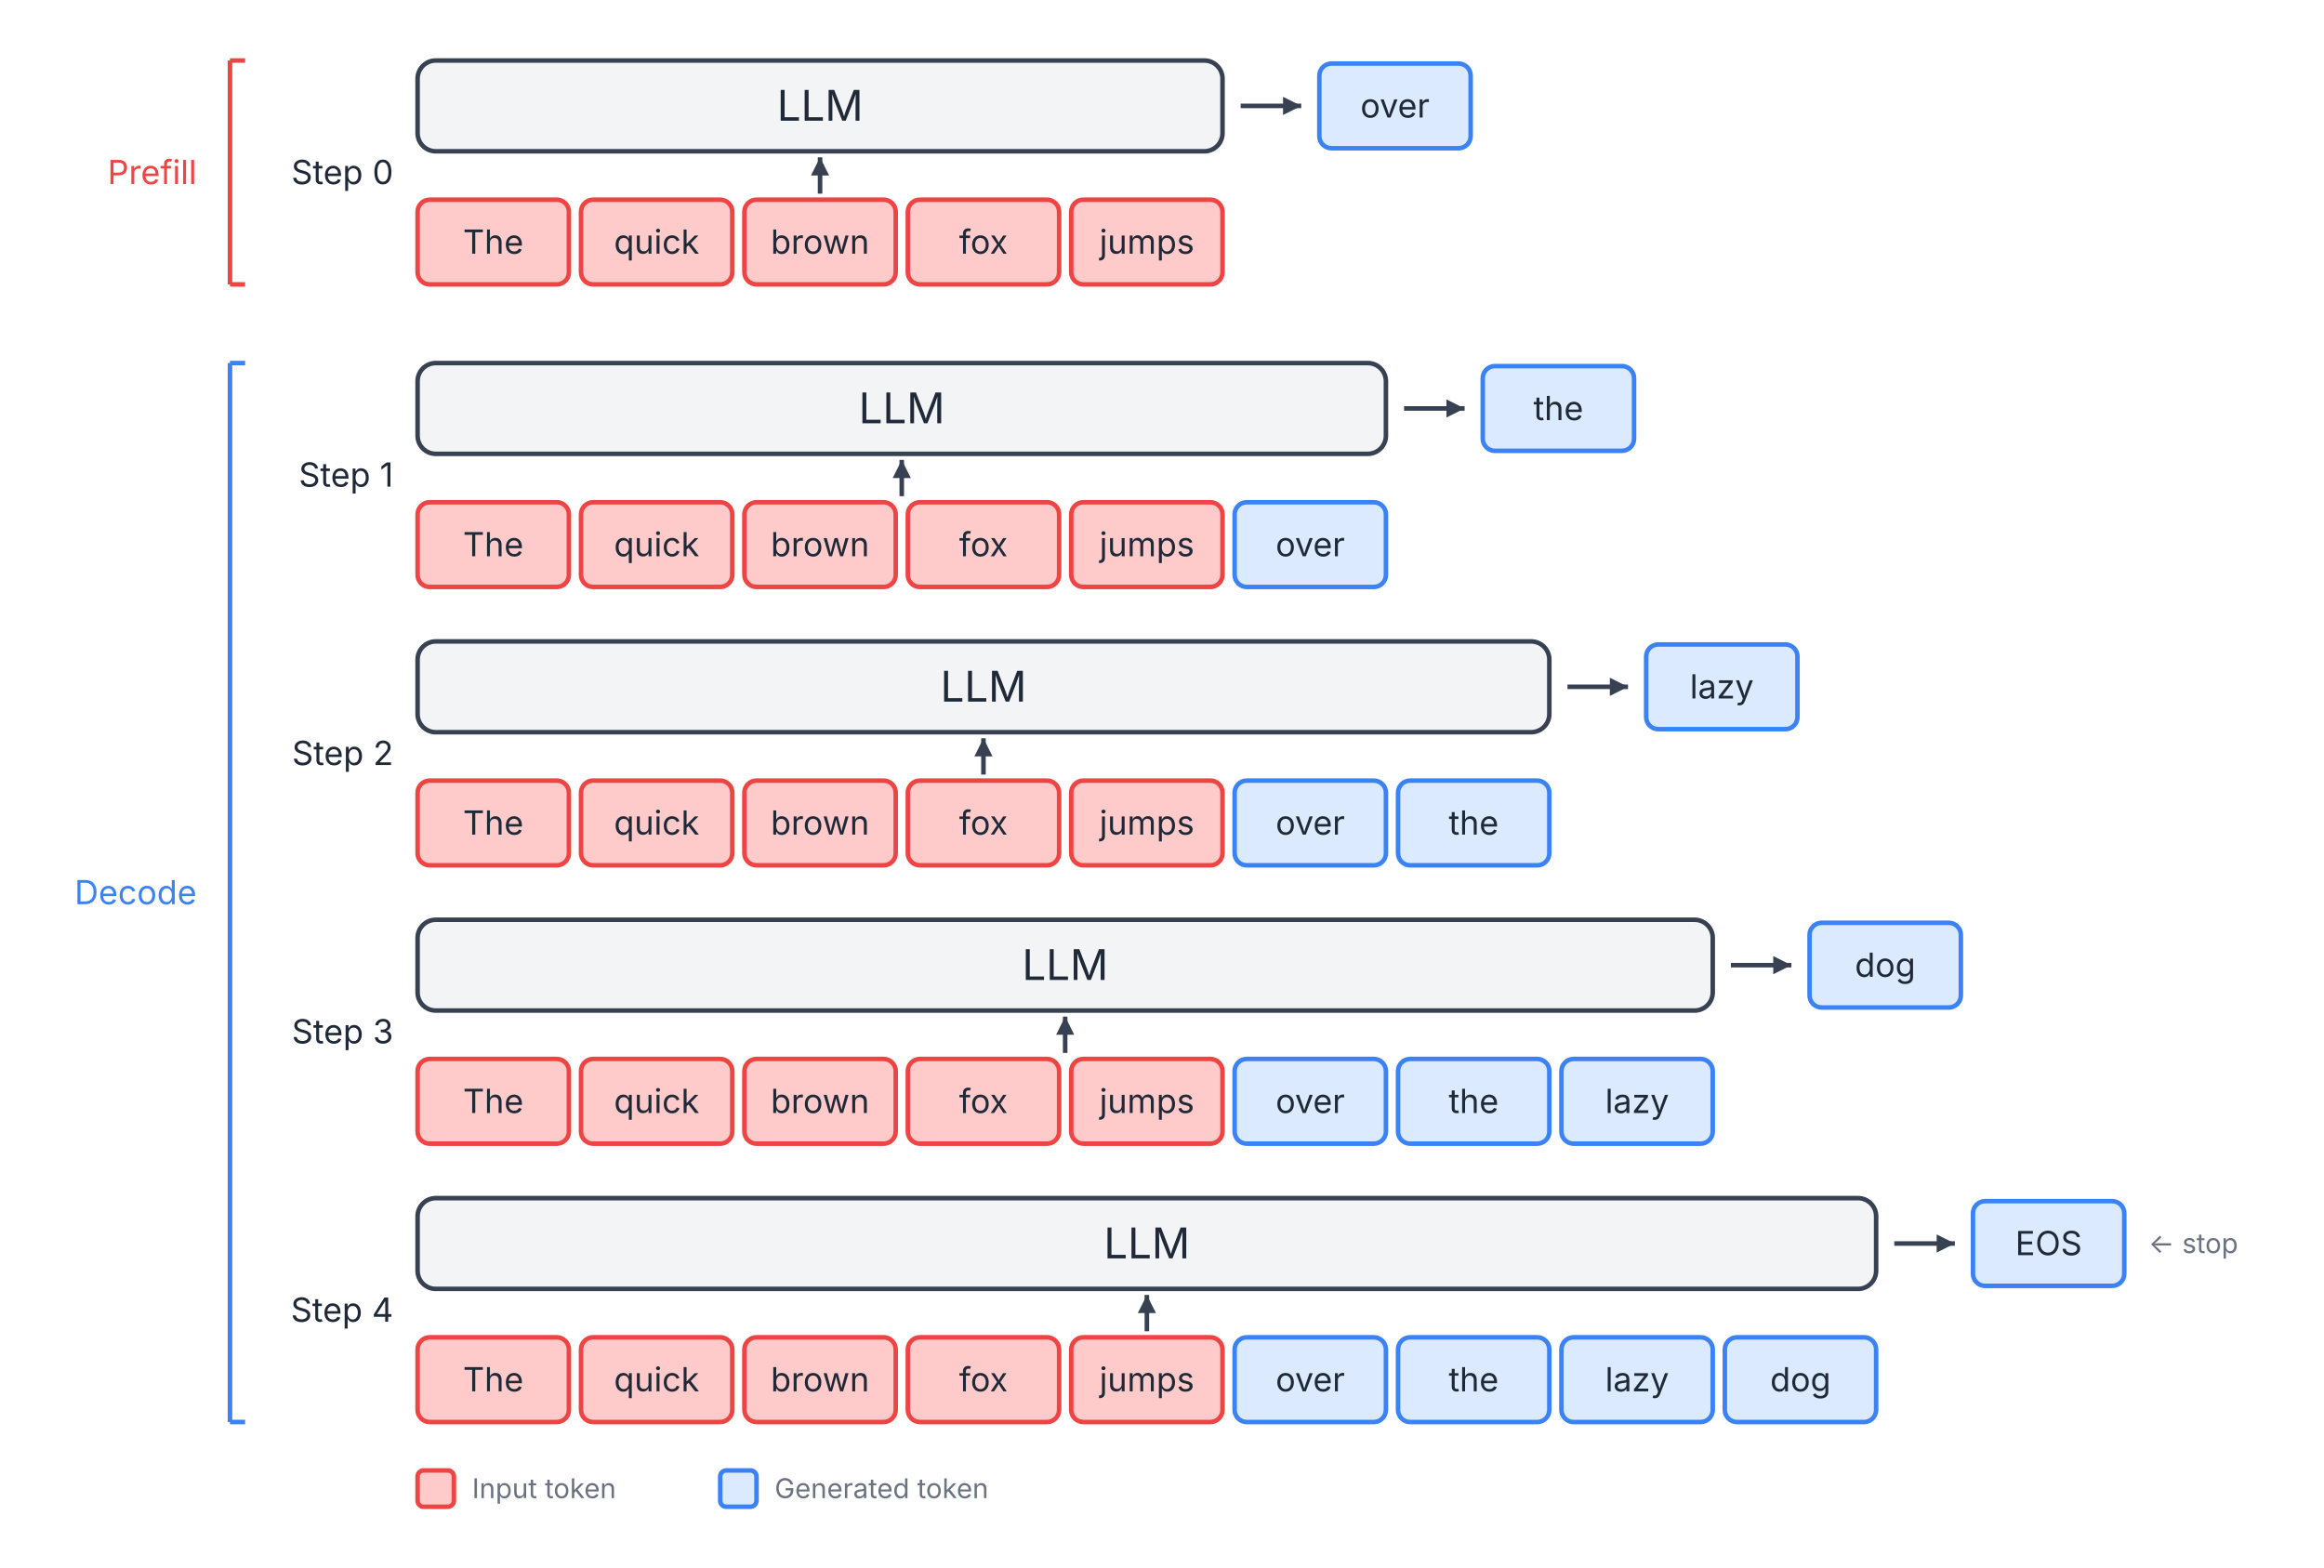
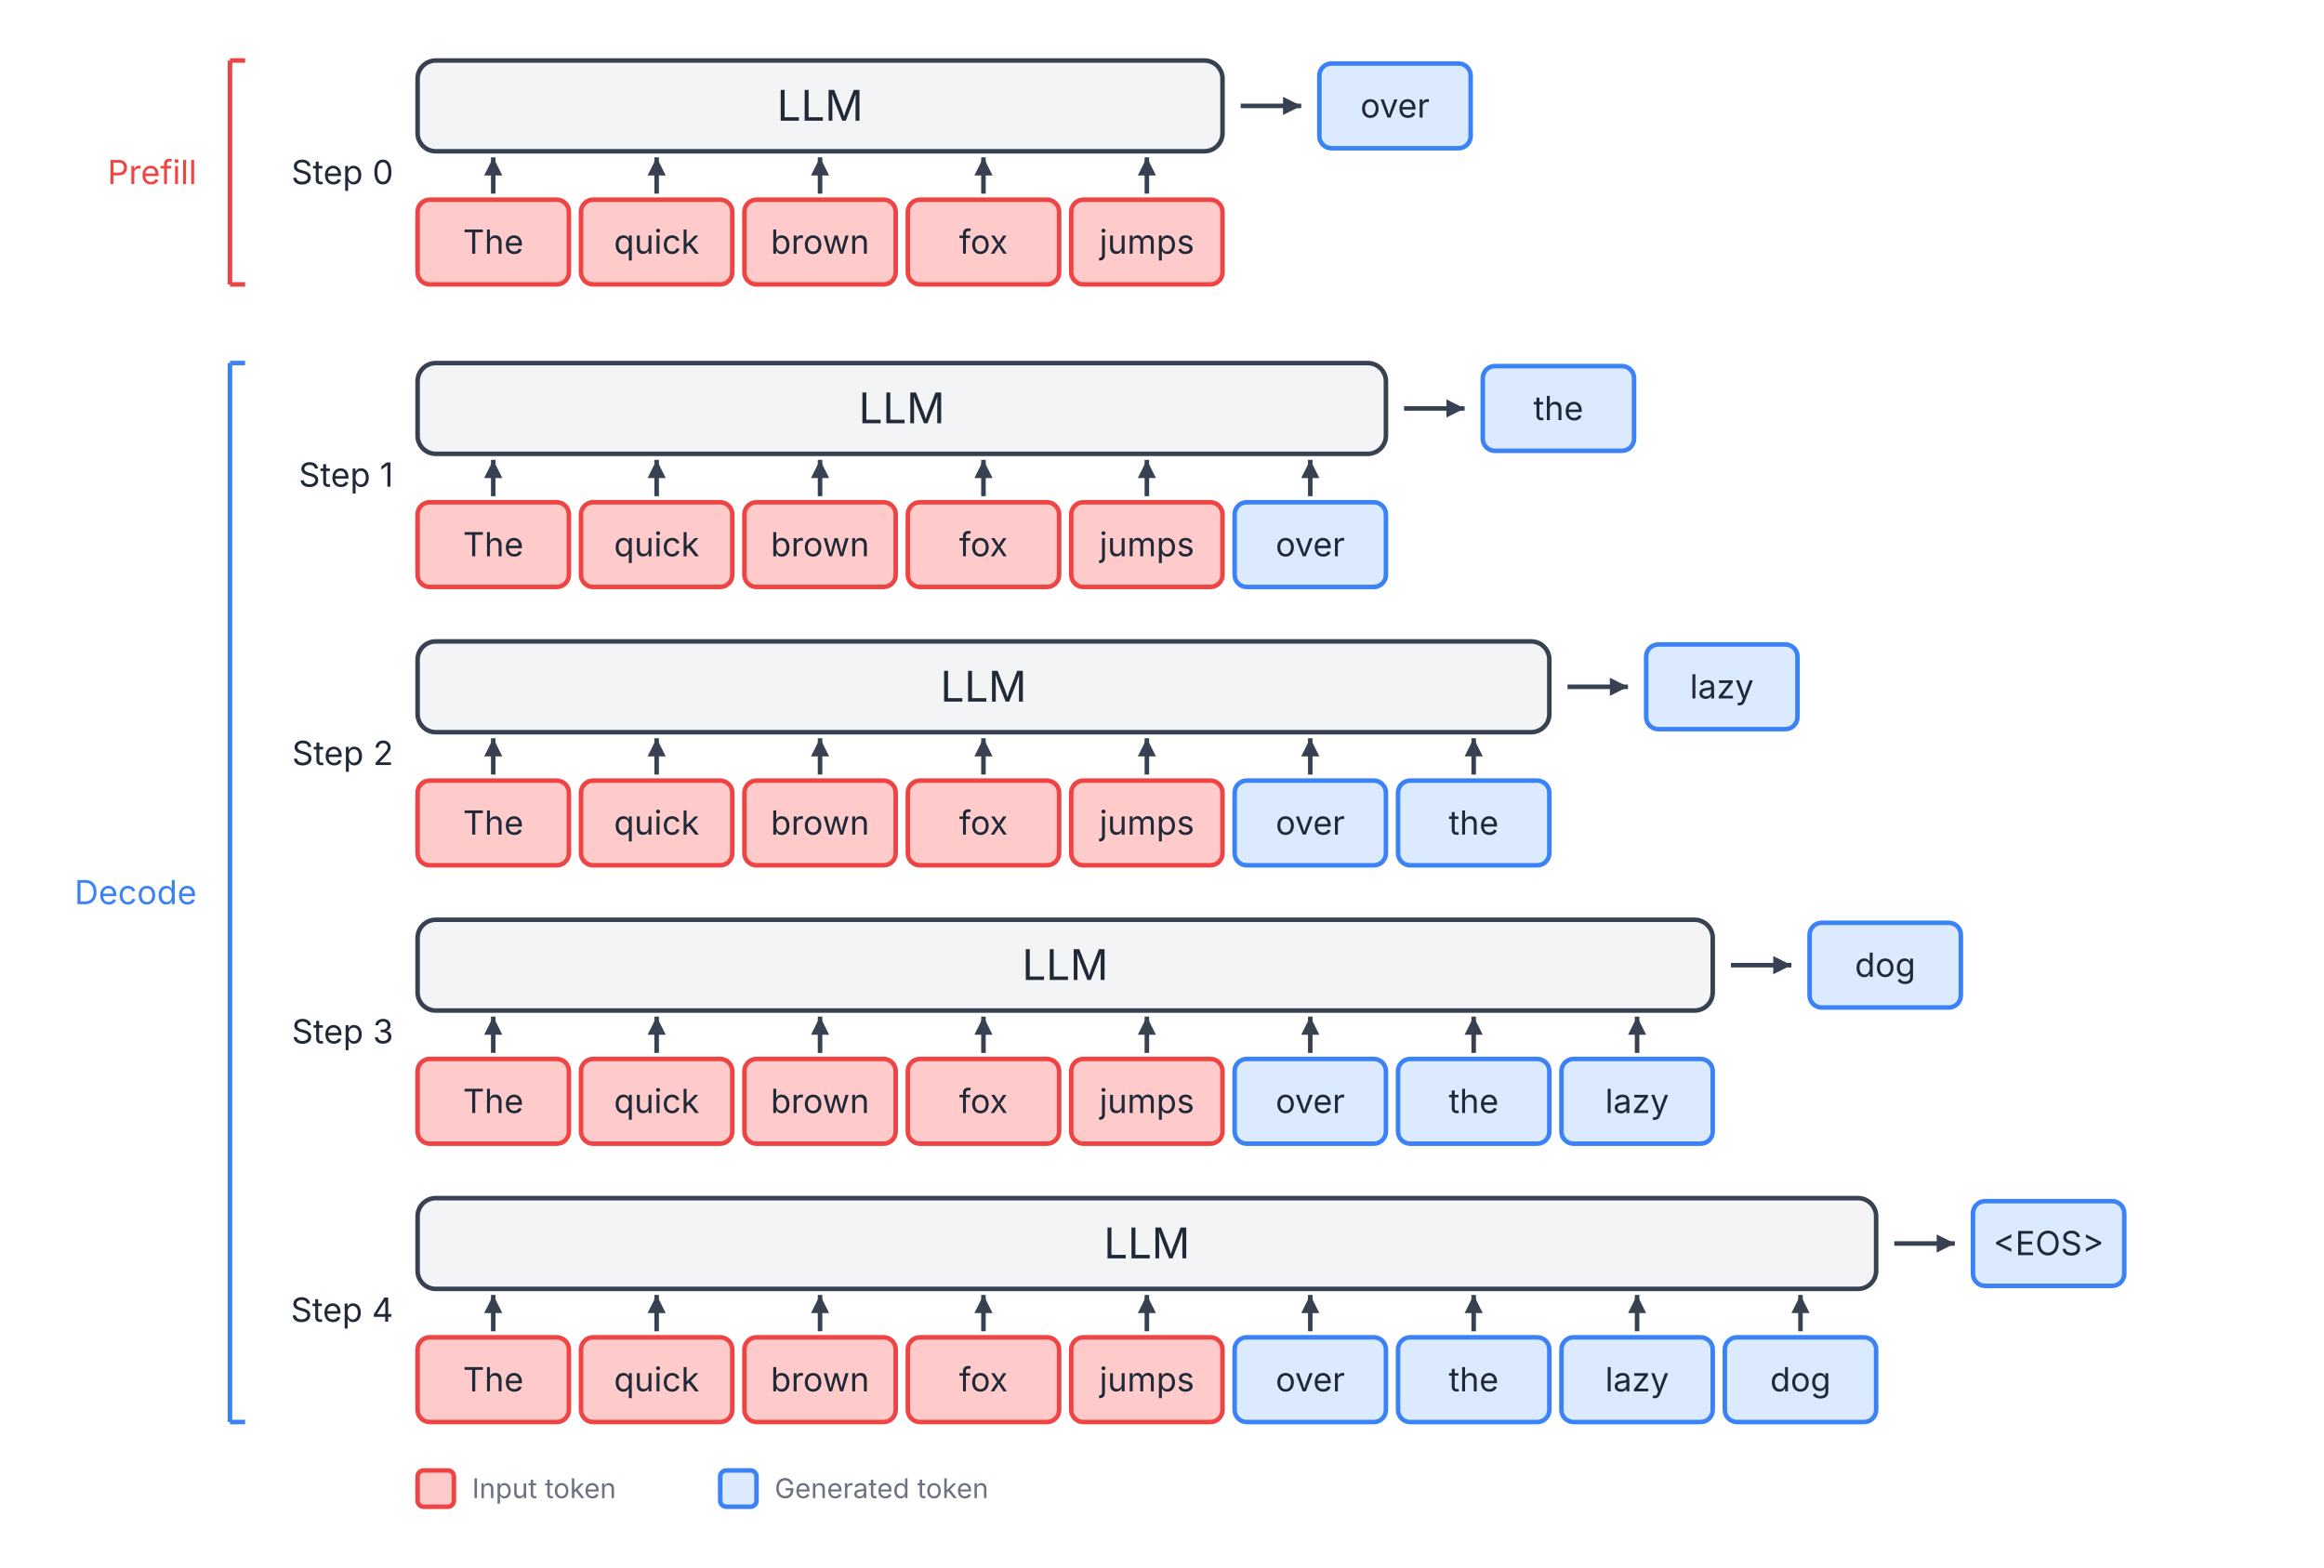
<svg xmlns="http://www.w3.org/2000/svg" baseProfile="full" height="518px" version="1.1" viewBox="0 0 768 518" width="768px">
  <defs>
    <marker id="arrowhead" markerHeight="4" markerWidth="4" orient="auto" refX="4" refY="2.0">
      <polygon fill="#374151" points="0,0 4,2.0 0,4" />
    </marker>
  </defs>
  <line stroke="#EF4444" stroke-width="1.5" x1="76" x2="76" y1="20" y2="94" />
  <line stroke="#EF4444" stroke-width="1.5" x1="76" x2="81" y1="20" y2="20" />
  <line stroke="#EF4444" stroke-width="1.5" x1="76" x2="81" y1="94" y2="94" />
  <text dy="0.35em" fill="#EF4444" font-family="Inter, Segoe UI, Helvetica, Arial, sans-serif" font-size="11px" text-anchor="end" x="65" y="57.0">Prefill</text>
  <line stroke="#3B82F6" stroke-width="1.5" x1="76" x2="76" y1="120" y2="470" />
  <line stroke="#3B82F6" stroke-width="1.5" x1="76" x2="81" y1="120" y2="120" />
  <line stroke="#3B82F6" stroke-width="1.5" x1="76" x2="81" y1="470" y2="470" />
  <text dy="0.35em" fill="#3B82F6" font-family="Inter, Segoe UI, Helvetica, Arial, sans-serif" font-size="11px" text-anchor="end" x="65" y="295.0">Decode</text>
  <text dy="0.35em" fill="#1F2937" font-family="Inter, Segoe UI, Helvetica, Arial, sans-serif" font-size="11px" text-anchor="end" x="130" y="57.0">Step 0</text>
  <rect fill="#FECACA" height="28" rx="4" ry="4" stroke="#EF4444" stroke-width="1.5" width="50" x="138" y="66" />
  <text dy="0.35em" fill="#1F2937" font-family="Inter, Segoe UI, Helvetica, Arial, sans-serif" font-size="11px" text-anchor="middle" x="163.0" y="80.0">The</text>
  <rect fill="#FECACA" height="28" rx="4" ry="4" stroke="#EF4444" stroke-width="1.5" width="50" x="192" y="66" />
  <text dy="0.35em" fill="#1F2937" font-family="Inter, Segoe UI, Helvetica, Arial, sans-serif" font-size="11px" text-anchor="middle" x="217.0" y="80.0">quick</text>
  <rect fill="#FECACA" height="28" rx="4" ry="4" stroke="#EF4444" stroke-width="1.5" width="50" x="246" y="66" />
  <text dy="0.35em" fill="#1F2937" font-family="Inter, Segoe UI, Helvetica, Arial, sans-serif" font-size="11px" text-anchor="middle" x="271.0" y="80.0">brown</text>
  <rect fill="#FECACA" height="28" rx="4" ry="4" stroke="#EF4444" stroke-width="1.5" width="50" x="300" y="66" />
  <text dy="0.35em" fill="#1F2937" font-family="Inter, Segoe UI, Helvetica, Arial, sans-serif" font-size="11px" text-anchor="middle" x="325.0" y="80.0">fox</text>
  <rect fill="#FECACA" height="28" rx="4" ry="4" stroke="#EF4444" stroke-width="1.5" width="50" x="354" y="66" />
  <text dy="0.35em" fill="#1F2937" font-family="Inter, Segoe UI, Helvetica, Arial, sans-serif" font-size="11px" text-anchor="middle" x="379.0" y="80.0">jumps</text>
  <rect fill="#F3F4F6" height="30" rx="6" ry="6" stroke="#374151" stroke-width="1.5" width="266" x="138" y="20" />
  <text dy="0.35em" fill="#1F2937" font-family="Inter, Segoe UI, Helvetica, Arial, sans-serif" font-size="14px" text-anchor="middle" x="271.0" y="35.0">LLM</text>
+   <line marker-end="url(#arrowhead)" stroke="#374151" stroke-width="1.5" x1="163.0" x2="163.0" y1="64" y2="52" />
+   <line marker-end="url(#arrowhead)" stroke="#374151" stroke-width="1.5" x1="217.0" x2="217.0" y1="64" y2="52" />
  <line marker-end="url(#arrowhead)" stroke="#374151" stroke-width="1.5" x1="271.0" x2="271.0" y1="64" y2="52" />
+   <line marker-end="url(#arrowhead)" stroke="#374151" stroke-width="1.5" x1="325.0" x2="325.0" y1="64" y2="52" />
+   <line marker-end="url(#arrowhead)" stroke="#374151" stroke-width="1.5" x1="379.0" x2="379.0" y1="64" y2="52" />
  <line marker-end="url(#arrowhead)" stroke="#374151" stroke-width="1.5" x1="410" x2="430" y1="35.0" y2="35.0" />
  <rect fill="#DBEAFE" height="28" rx="4" ry="4" stroke="#3B82F6" stroke-width="1.5" width="50" x="436" y="21.0" />
  <text dy="0.35em" fill="#1F2937" font-family="Inter, Segoe UI, Helvetica, Arial, sans-serif" font-size="11px" text-anchor="middle" x="461.0" y="35.0">over</text>
  <text dy="0.35em" fill="#1F2937" font-family="Inter, Segoe UI, Helvetica, Arial, sans-serif" font-size="11px" text-anchor="end" x="130" y="157.0">Step 1</text>
  <rect fill="#FECACA" height="28" rx="4" ry="4" stroke="#EF4444" stroke-width="1.5" width="50" x="138" y="166" />
  <text dy="0.35em" fill="#1F2937" font-family="Inter, Segoe UI, Helvetica, Arial, sans-serif" font-size="11px" text-anchor="middle" x="163.0" y="180.0">The</text>
  <rect fill="#FECACA" height="28" rx="4" ry="4" stroke="#EF4444" stroke-width="1.5" width="50" x="192" y="166" />
  <text dy="0.35em" fill="#1F2937" font-family="Inter, Segoe UI, Helvetica, Arial, sans-serif" font-size="11px" text-anchor="middle" x="217.0" y="180.0">quick</text>
  <rect fill="#FECACA" height="28" rx="4" ry="4" stroke="#EF4444" stroke-width="1.5" width="50" x="246" y="166" />
  <text dy="0.35em" fill="#1F2937" font-family="Inter, Segoe UI, Helvetica, Arial, sans-serif" font-size="11px" text-anchor="middle" x="271.0" y="180.0">brown</text>
  <rect fill="#FECACA" height="28" rx="4" ry="4" stroke="#EF4444" stroke-width="1.5" width="50" x="300" y="166" />
  <text dy="0.35em" fill="#1F2937" font-family="Inter, Segoe UI, Helvetica, Arial, sans-serif" font-size="11px" text-anchor="middle" x="325.0" y="180.0">fox</text>
  <rect fill="#FECACA" height="28" rx="4" ry="4" stroke="#EF4444" stroke-width="1.5" width="50" x="354" y="166" />
  <text dy="0.35em" fill="#1F2937" font-family="Inter, Segoe UI, Helvetica, Arial, sans-serif" font-size="11px" text-anchor="middle" x="379.0" y="180.0">jumps</text>
  <rect fill="#DBEAFE" height="28" rx="4" ry="4" stroke="#3B82F6" stroke-width="1.5" width="50" x="408" y="166" />
  <text dy="0.35em" fill="#1F2937" font-family="Inter, Segoe UI, Helvetica, Arial, sans-serif" font-size="11px" text-anchor="middle" x="433.0" y="180.0">over</text>
  <rect fill="#F3F4F6" height="30" rx="6" ry="6" stroke="#374151" stroke-width="1.5" width="320" x="138" y="120" />
  <text dy="0.35em" fill="#1F2937" font-family="Inter, Segoe UI, Helvetica, Arial, sans-serif" font-size="14px" text-anchor="middle" x="298.0" y="135.0">LLM</text>
-   <line marker-end="url(#arrowhead)" stroke="#374151" stroke-width="1.5" x1="298.0" x2="298.0" y1="164" y2="152" />
+   <line marker-end="url(#arrowhead)" stroke="#374151" stroke-width="1.5" x1="163.0" x2="163.0" y1="164" y2="152" />
+   <line marker-end="url(#arrowhead)" stroke="#374151" stroke-width="1.5" x1="217.0" x2="217.0" y1="164" y2="152" />
+   <line marker-end="url(#arrowhead)" stroke="#374151" stroke-width="1.5" x1="271.0" x2="271.0" y1="164" y2="152" />
+   <line marker-end="url(#arrowhead)" stroke="#374151" stroke-width="1.5" x1="325.0" x2="325.0" y1="164" y2="152" />
+   <line marker-end="url(#arrowhead)" stroke="#374151" stroke-width="1.5" x1="379.0" x2="379.0" y1="164" y2="152" />
+   <line marker-end="url(#arrowhead)" stroke="#374151" stroke-width="1.5" x1="433.0" x2="433.0" y1="164" y2="152" />
  <line marker-end="url(#arrowhead)" stroke="#374151" stroke-width="1.5" x1="464" x2="484" y1="135.0" y2="135.0" />
  <rect fill="#DBEAFE" height="28" rx="4" ry="4" stroke="#3B82F6" stroke-width="1.5" width="50" x="490" y="121.0" />
  <text dy="0.35em" fill="#1F2937" font-family="Inter, Segoe UI, Helvetica, Arial, sans-serif" font-size="11px" text-anchor="middle" x="515.0" y="135.0">the</text>
  <text dy="0.35em" fill="#1F2937" font-family="Inter, Segoe UI, Helvetica, Arial, sans-serif" font-size="11px" text-anchor="end" x="130" y="249.0">Step 2</text>
  <rect fill="#FECACA" height="28" rx="4" ry="4" stroke="#EF4444" stroke-width="1.5" width="50" x="138" y="258" />
  <text dy="0.35em" fill="#1F2937" font-family="Inter, Segoe UI, Helvetica, Arial, sans-serif" font-size="11px" text-anchor="middle" x="163.0" y="272.0">The</text>
  <rect fill="#FECACA" height="28" rx="4" ry="4" stroke="#EF4444" stroke-width="1.5" width="50" x="192" y="258" />
  <text dy="0.35em" fill="#1F2937" font-family="Inter, Segoe UI, Helvetica, Arial, sans-serif" font-size="11px" text-anchor="middle" x="217.0" y="272.0">quick</text>
  <rect fill="#FECACA" height="28" rx="4" ry="4" stroke="#EF4444" stroke-width="1.5" width="50" x="246" y="258" />
  <text dy="0.35em" fill="#1F2937" font-family="Inter, Segoe UI, Helvetica, Arial, sans-serif" font-size="11px" text-anchor="middle" x="271.0" y="272.0">brown</text>
  <rect fill="#FECACA" height="28" rx="4" ry="4" stroke="#EF4444" stroke-width="1.5" width="50" x="300" y="258" />
  <text dy="0.35em" fill="#1F2937" font-family="Inter, Segoe UI, Helvetica, Arial, sans-serif" font-size="11px" text-anchor="middle" x="325.0" y="272.0">fox</text>
  <rect fill="#FECACA" height="28" rx="4" ry="4" stroke="#EF4444" stroke-width="1.5" width="50" x="354" y="258" />
  <text dy="0.35em" fill="#1F2937" font-family="Inter, Segoe UI, Helvetica, Arial, sans-serif" font-size="11px" text-anchor="middle" x="379.0" y="272.0">jumps</text>
  <rect fill="#DBEAFE" height="28" rx="4" ry="4" stroke="#3B82F6" stroke-width="1.5" width="50" x="408" y="258" />
  <text dy="0.35em" fill="#1F2937" font-family="Inter, Segoe UI, Helvetica, Arial, sans-serif" font-size="11px" text-anchor="middle" x="433.0" y="272.0">over</text>
  <rect fill="#DBEAFE" height="28" rx="4" ry="4" stroke="#3B82F6" stroke-width="1.5" width="50" x="462" y="258" />
  <text dy="0.35em" fill="#1F2937" font-family="Inter, Segoe UI, Helvetica, Arial, sans-serif" font-size="11px" text-anchor="middle" x="487.0" y="272.0">the</text>
  <rect fill="#F3F4F6" height="30" rx="6" ry="6" stroke="#374151" stroke-width="1.5" width="374" x="138" y="212" />
  <text dy="0.35em" fill="#1F2937" font-family="Inter, Segoe UI, Helvetica, Arial, sans-serif" font-size="14px" text-anchor="middle" x="325.0" y="227.0">LLM</text>
+   <line marker-end="url(#arrowhead)" stroke="#374151" stroke-width="1.5" x1="163.0" x2="163.0" y1="256" y2="244" />
+   <line marker-end="url(#arrowhead)" stroke="#374151" stroke-width="1.5" x1="217.0" x2="217.0" y1="256" y2="244" />
+   <line marker-end="url(#arrowhead)" stroke="#374151" stroke-width="1.5" x1="271.0" x2="271.0" y1="256" y2="244" />
  <line marker-end="url(#arrowhead)" stroke="#374151" stroke-width="1.5" x1="325.0" x2="325.0" y1="256" y2="244" />
+   <line marker-end="url(#arrowhead)" stroke="#374151" stroke-width="1.5" x1="379.0" x2="379.0" y1="256" y2="244" />
+   <line marker-end="url(#arrowhead)" stroke="#374151" stroke-width="1.5" x1="433.0" x2="433.0" y1="256" y2="244" />
+   <line marker-end="url(#arrowhead)" stroke="#374151" stroke-width="1.5" x1="487.0" x2="487.0" y1="256" y2="244" />
  <line marker-end="url(#arrowhead)" stroke="#374151" stroke-width="1.5" x1="518" x2="538" y1="227.0" y2="227.0" />
  <rect fill="#DBEAFE" height="28" rx="4" ry="4" stroke="#3B82F6" stroke-width="1.5" width="50" x="544" y="213.0" />
  <text dy="0.35em" fill="#1F2937" font-family="Inter, Segoe UI, Helvetica, Arial, sans-serif" font-size="11px" text-anchor="middle" x="569.0" y="227.0">lazy</text>
  <text dy="0.35em" fill="#1F2937" font-family="Inter, Segoe UI, Helvetica, Arial, sans-serif" font-size="11px" text-anchor="end" x="130" y="341.0">Step 3</text>
  <rect fill="#FECACA" height="28" rx="4" ry="4" stroke="#EF4444" stroke-width="1.5" width="50" x="138" y="350" />
  <text dy="0.35em" fill="#1F2937" font-family="Inter, Segoe UI, Helvetica, Arial, sans-serif" font-size="11px" text-anchor="middle" x="163.0" y="364.0">The</text>
  <rect fill="#FECACA" height="28" rx="4" ry="4" stroke="#EF4444" stroke-width="1.5" width="50" x="192" y="350" />
  <text dy="0.35em" fill="#1F2937" font-family="Inter, Segoe UI, Helvetica, Arial, sans-serif" font-size="11px" text-anchor="middle" x="217.0" y="364.0">quick</text>
  <rect fill="#FECACA" height="28" rx="4" ry="4" stroke="#EF4444" stroke-width="1.5" width="50" x="246" y="350" />
  <text dy="0.35em" fill="#1F2937" font-family="Inter, Segoe UI, Helvetica, Arial, sans-serif" font-size="11px" text-anchor="middle" x="271.0" y="364.0">brown</text>
  <rect fill="#FECACA" height="28" rx="4" ry="4" stroke="#EF4444" stroke-width="1.5" width="50" x="300" y="350" />
  <text dy="0.35em" fill="#1F2937" font-family="Inter, Segoe UI, Helvetica, Arial, sans-serif" font-size="11px" text-anchor="middle" x="325.0" y="364.0">fox</text>
  <rect fill="#FECACA" height="28" rx="4" ry="4" stroke="#EF4444" stroke-width="1.5" width="50" x="354" y="350" />
  <text dy="0.35em" fill="#1F2937" font-family="Inter, Segoe UI, Helvetica, Arial, sans-serif" font-size="11px" text-anchor="middle" x="379.0" y="364.0">jumps</text>
  <rect fill="#DBEAFE" height="28" rx="4" ry="4" stroke="#3B82F6" stroke-width="1.5" width="50" x="408" y="350" />
  <text dy="0.35em" fill="#1F2937" font-family="Inter, Segoe UI, Helvetica, Arial, sans-serif" font-size="11px" text-anchor="middle" x="433.0" y="364.0">over</text>
  <rect fill="#DBEAFE" height="28" rx="4" ry="4" stroke="#3B82F6" stroke-width="1.5" width="50" x="462" y="350" />
  <text dy="0.35em" fill="#1F2937" font-family="Inter, Segoe UI, Helvetica, Arial, sans-serif" font-size="11px" text-anchor="middle" x="487.0" y="364.0">the</text>
  <rect fill="#DBEAFE" height="28" rx="4" ry="4" stroke="#3B82F6" stroke-width="1.5" width="50" x="516" y="350" />
  <text dy="0.35em" fill="#1F2937" font-family="Inter, Segoe UI, Helvetica, Arial, sans-serif" font-size="11px" text-anchor="middle" x="541.0" y="364.0">lazy</text>
  <rect fill="#F3F4F6" height="30" rx="6" ry="6" stroke="#374151" stroke-width="1.5" width="428" x="138" y="304" />
  <text dy="0.35em" fill="#1F2937" font-family="Inter, Segoe UI, Helvetica, Arial, sans-serif" font-size="14px" text-anchor="middle" x="352.0" y="319.0">LLM</text>
-   <line marker-end="url(#arrowhead)" stroke="#374151" stroke-width="1.5" x1="352.0" x2="352.0" y1="348" y2="336" />
+   <line marker-end="url(#arrowhead)" stroke="#374151" stroke-width="1.5" x1="163.0" x2="163.0" y1="348" y2="336" />
+   <line marker-end="url(#arrowhead)" stroke="#374151" stroke-width="1.5" x1="217.0" x2="217.0" y1="348" y2="336" />
+   <line marker-end="url(#arrowhead)" stroke="#374151" stroke-width="1.5" x1="271.0" x2="271.0" y1="348" y2="336" />
+   <line marker-end="url(#arrowhead)" stroke="#374151" stroke-width="1.5" x1="325.0" x2="325.0" y1="348" y2="336" />
+   <line marker-end="url(#arrowhead)" stroke="#374151" stroke-width="1.5" x1="379.0" x2="379.0" y1="348" y2="336" />
+   <line marker-end="url(#arrowhead)" stroke="#374151" stroke-width="1.5" x1="433.0" x2="433.0" y1="348" y2="336" />
+   <line marker-end="url(#arrowhead)" stroke="#374151" stroke-width="1.5" x1="487.0" x2="487.0" y1="348" y2="336" />
+   <line marker-end="url(#arrowhead)" stroke="#374151" stroke-width="1.5" x1="541.0" x2="541.0" y1="348" y2="336" />
  <line marker-end="url(#arrowhead)" stroke="#374151" stroke-width="1.5" x1="572" x2="592" y1="319.0" y2="319.0" />
  <rect fill="#DBEAFE" height="28" rx="4" ry="4" stroke="#3B82F6" stroke-width="1.5" width="50" x="598" y="305.0" />
  <text dy="0.35em" fill="#1F2937" font-family="Inter, Segoe UI, Helvetica, Arial, sans-serif" font-size="11px" text-anchor="middle" x="623.0" y="319.0">dog</text>
  <text dy="0.35em" fill="#1F2937" font-family="Inter, Segoe UI, Helvetica, Arial, sans-serif" font-size="11px" text-anchor="end" x="130" y="433.0">Step 4</text>
  <rect fill="#FECACA" height="28" rx="4" ry="4" stroke="#EF4444" stroke-width="1.5" width="50" x="138" y="442" />
  <text dy="0.35em" fill="#1F2937" font-family="Inter, Segoe UI, Helvetica, Arial, sans-serif" font-size="11px" text-anchor="middle" x="163.0" y="456.0">The</text>
  <rect fill="#FECACA" height="28" rx="4" ry="4" stroke="#EF4444" stroke-width="1.5" width="50" x="192" y="442" />
  <text dy="0.35em" fill="#1F2937" font-family="Inter, Segoe UI, Helvetica, Arial, sans-serif" font-size="11px" text-anchor="middle" x="217.0" y="456.0">quick</text>
  <rect fill="#FECACA" height="28" rx="4" ry="4" stroke="#EF4444" stroke-width="1.5" width="50" x="246" y="442" />
  <text dy="0.35em" fill="#1F2937" font-family="Inter, Segoe UI, Helvetica, Arial, sans-serif" font-size="11px" text-anchor="middle" x="271.0" y="456.0">brown</text>
  <rect fill="#FECACA" height="28" rx="4" ry="4" stroke="#EF4444" stroke-width="1.5" width="50" x="300" y="442" />
  <text dy="0.35em" fill="#1F2937" font-family="Inter, Segoe UI, Helvetica, Arial, sans-serif" font-size="11px" text-anchor="middle" x="325.0" y="456.0">fox</text>
  <rect fill="#FECACA" height="28" rx="4" ry="4" stroke="#EF4444" stroke-width="1.5" width="50" x="354" y="442" />
  <text dy="0.35em" fill="#1F2937" font-family="Inter, Segoe UI, Helvetica, Arial, sans-serif" font-size="11px" text-anchor="middle" x="379.0" y="456.0">jumps</text>
  <rect fill="#DBEAFE" height="28" rx="4" ry="4" stroke="#3B82F6" stroke-width="1.5" width="50" x="408" y="442" />
  <text dy="0.35em" fill="#1F2937" font-family="Inter, Segoe UI, Helvetica, Arial, sans-serif" font-size="11px" text-anchor="middle" x="433.0" y="456.0">over</text>
  <rect fill="#DBEAFE" height="28" rx="4" ry="4" stroke="#3B82F6" stroke-width="1.5" width="50" x="462" y="442" />
  <text dy="0.35em" fill="#1F2937" font-family="Inter, Segoe UI, Helvetica, Arial, sans-serif" font-size="11px" text-anchor="middle" x="487.0" y="456.0">the</text>
  <rect fill="#DBEAFE" height="28" rx="4" ry="4" stroke="#3B82F6" stroke-width="1.5" width="50" x="516" y="442" />
  <text dy="0.35em" fill="#1F2937" font-family="Inter, Segoe UI, Helvetica, Arial, sans-serif" font-size="11px" text-anchor="middle" x="541.0" y="456.0">lazy</text>
  <rect fill="#DBEAFE" height="28" rx="4" ry="4" stroke="#3B82F6" stroke-width="1.5" width="50" x="570" y="442" />
  <text dy="0.35em" fill="#1F2937" font-family="Inter, Segoe UI, Helvetica, Arial, sans-serif" font-size="11px" text-anchor="middle" x="595.0" y="456.0">dog</text>
  <rect fill="#F3F4F6" height="30" rx="6" ry="6" stroke="#374151" stroke-width="1.5" width="482" x="138" y="396" />
  <text dy="0.35em" fill="#1F2937" font-family="Inter, Segoe UI, Helvetica, Arial, sans-serif" font-size="14px" text-anchor="middle" x="379.0" y="411.0">LLM</text>
+   <line marker-end="url(#arrowhead)" stroke="#374151" stroke-width="1.5" x1="163.0" x2="163.0" y1="440" y2="428" />
+   <line marker-end="url(#arrowhead)" stroke="#374151" stroke-width="1.5" x1="217.0" x2="217.0" y1="440" y2="428" />
+   <line marker-end="url(#arrowhead)" stroke="#374151" stroke-width="1.5" x1="271.0" x2="271.0" y1="440" y2="428" />
+   <line marker-end="url(#arrowhead)" stroke="#374151" stroke-width="1.5" x1="325.0" x2="325.0" y1="440" y2="428" />
  <line marker-end="url(#arrowhead)" stroke="#374151" stroke-width="1.5" x1="379.0" x2="379.0" y1="440" y2="428" />
+   <line marker-end="url(#arrowhead)" stroke="#374151" stroke-width="1.5" x1="433.0" x2="433.0" y1="440" y2="428" />
+   <line marker-end="url(#arrowhead)" stroke="#374151" stroke-width="1.5" x1="487.0" x2="487.0" y1="440" y2="428" />
+   <line marker-end="url(#arrowhead)" stroke="#374151" stroke-width="1.5" x1="541.0" x2="541.0" y1="440" y2="428" />
+   <line marker-end="url(#arrowhead)" stroke="#374151" stroke-width="1.5" x1="595.0" x2="595.0" y1="440" y2="428" />
  <line marker-end="url(#arrowhead)" stroke="#374151" stroke-width="1.5" x1="626" x2="646" y1="411.0" y2="411.0" />
  <rect fill="#DBEAFE" height="28" rx="4" ry="4" stroke="#3B82F6" stroke-width="1.5" width="50" x="652" y="397.0" />
-   <text dy="0.35em" fill="#1F2937" font-family="Inter, Segoe UI, Helvetica, Arial, sans-serif" font-size="11px" text-anchor="middle" x="677.0" y="411.0">EOS</text>
-   <text dy="0.35em" fill="#6B7280" font-family="Inter, Segoe UI, Helvetica, Arial, sans-serif" font-size="9px" text-anchor="start" x="710" y="411.0">← stop</text>
+   <text dy="0.35em" fill="#1F2937" font-family="Inter, Segoe UI, Helvetica, Arial, sans-serif" font-size="11px" text-anchor="middle" x="677.0" y="411.0">&lt;EOS&gt;</text>
  <rect fill="#FECACA" height="12" rx="2" ry="2" stroke="#EF4444" stroke-width="1.5" width="12" x="138" y="486" />
  <text dy="0.35em" fill="#6B7280" font-family="Inter, Segoe UI, Helvetica, Arial, sans-serif" font-size="9px" text-anchor="start" x="156" y="492.0">Input token</text>
  <rect fill="#DBEAFE" height="12" rx="2" ry="2" stroke="#3B82F6" stroke-width="1.5" width="12" x="238" y="486" />
  <text dy="0.35em" fill="#6B7280" font-family="Inter, Segoe UI, Helvetica, Arial, sans-serif" font-size="9px" text-anchor="start" x="256" y="492.0">Generated token</text>
</svg>
